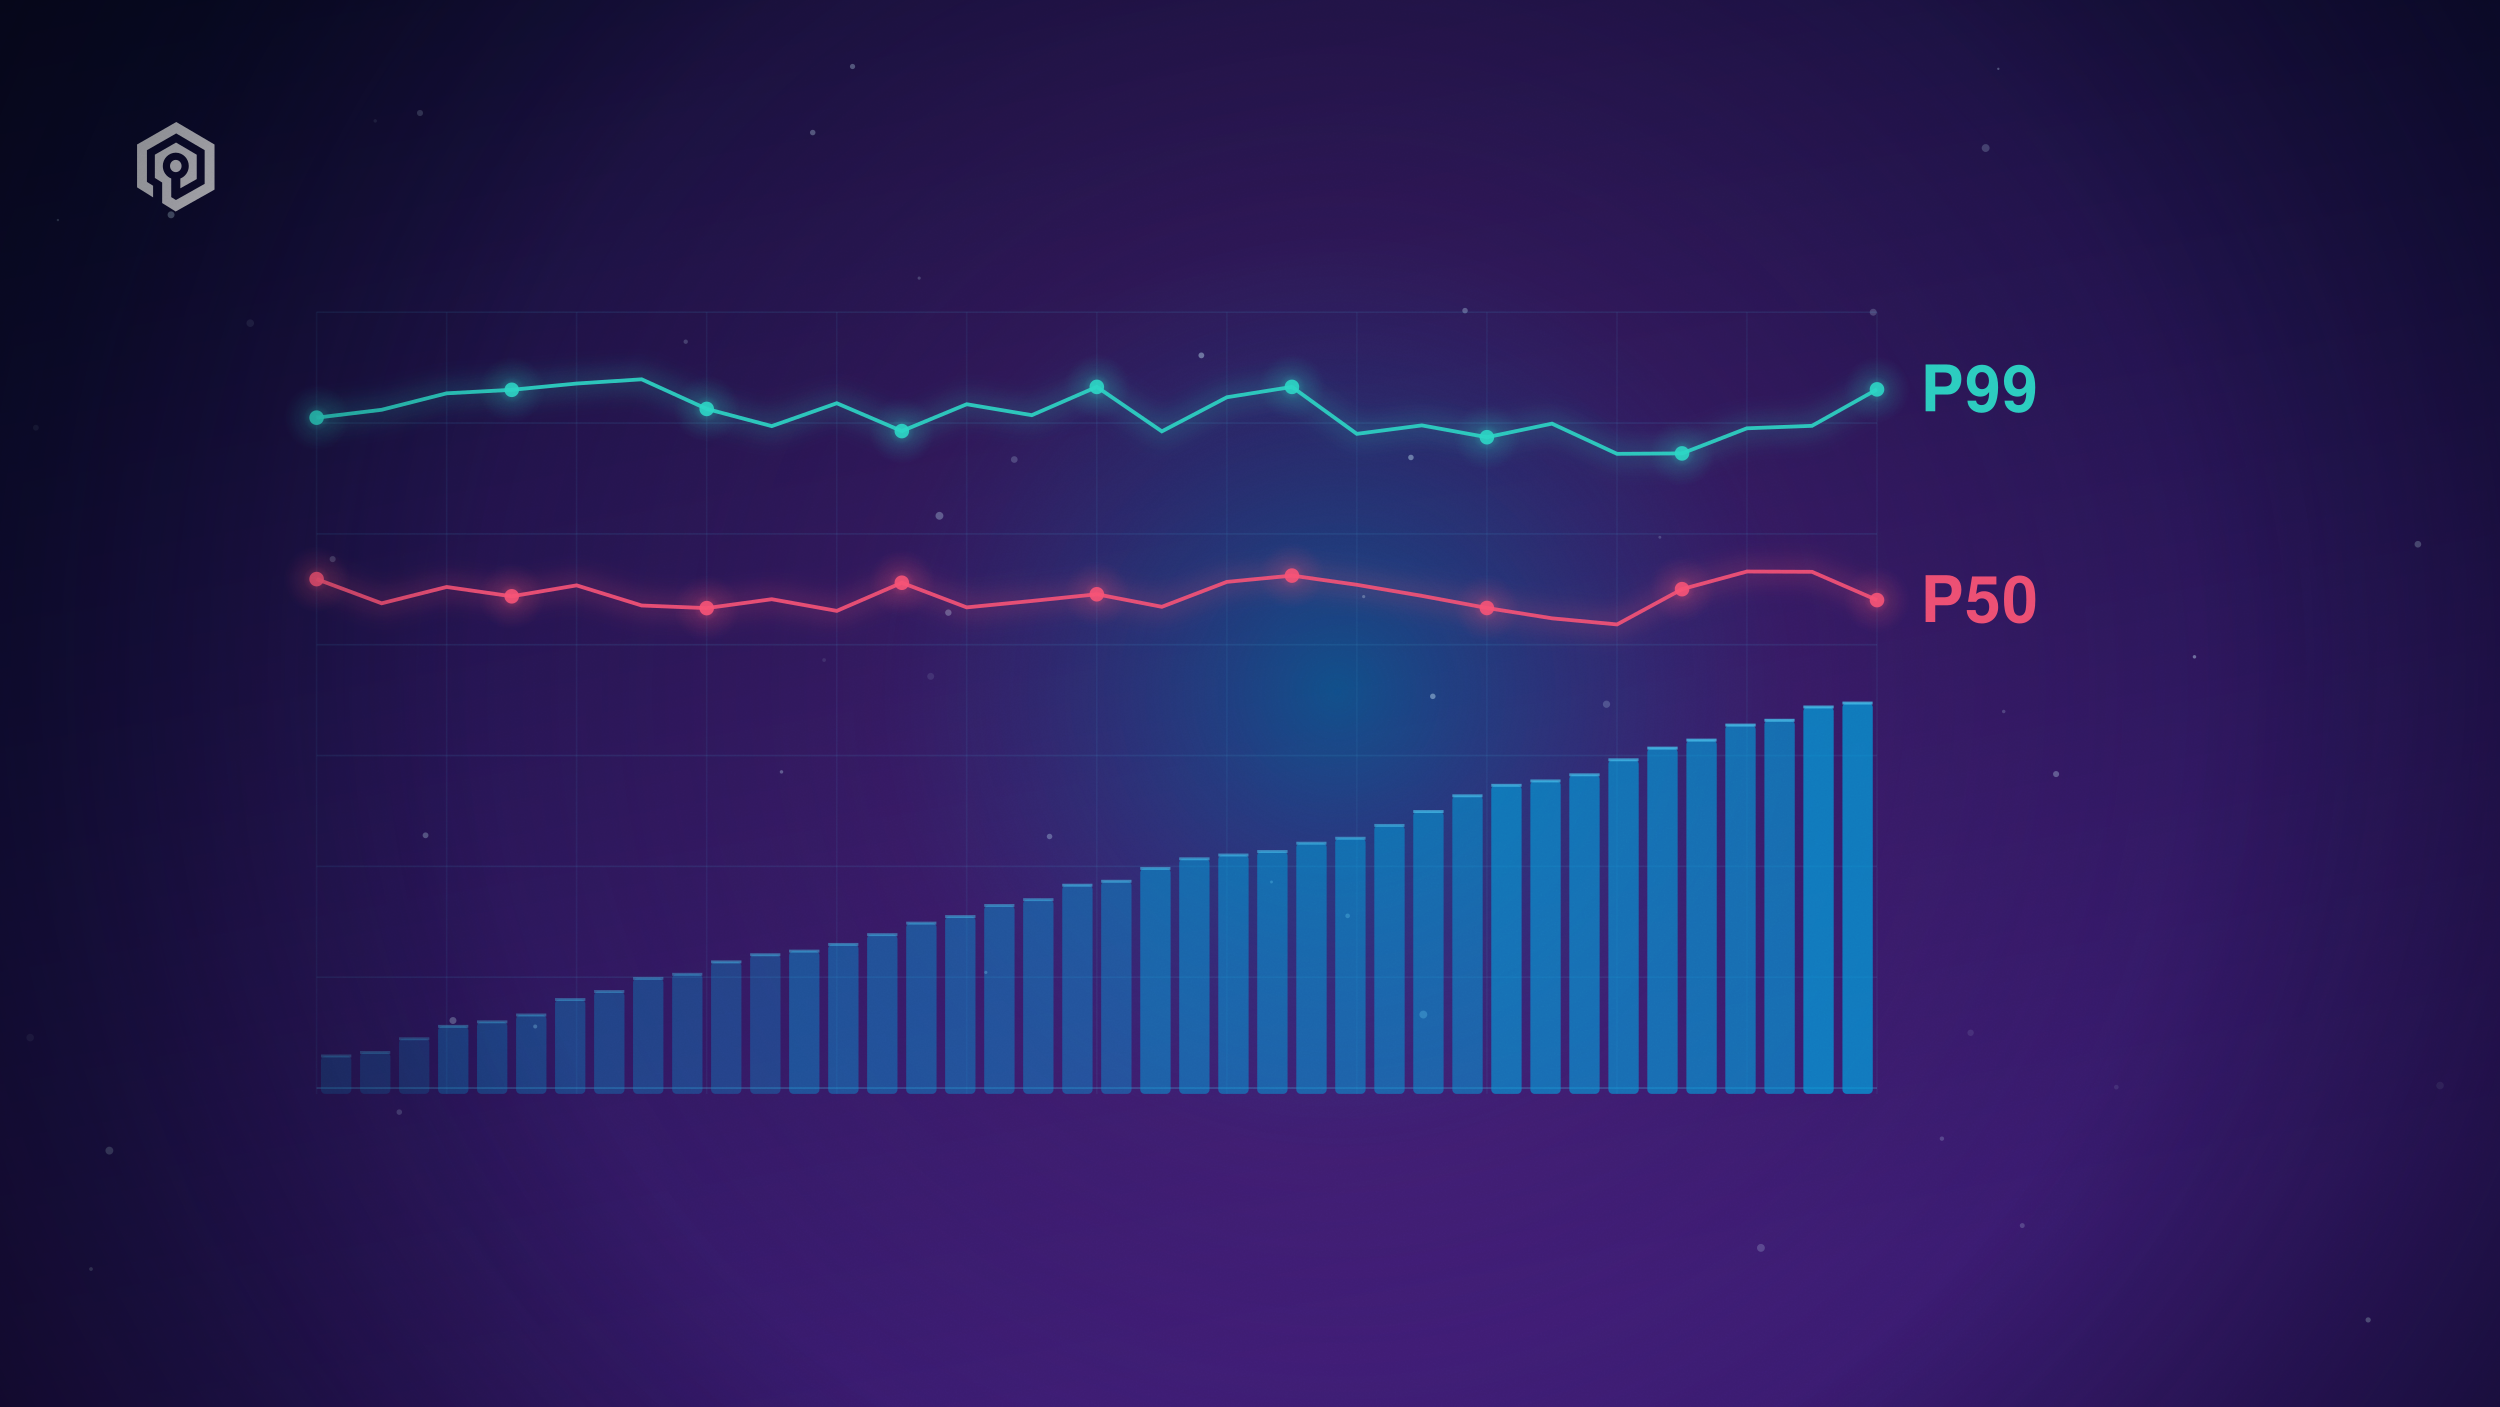
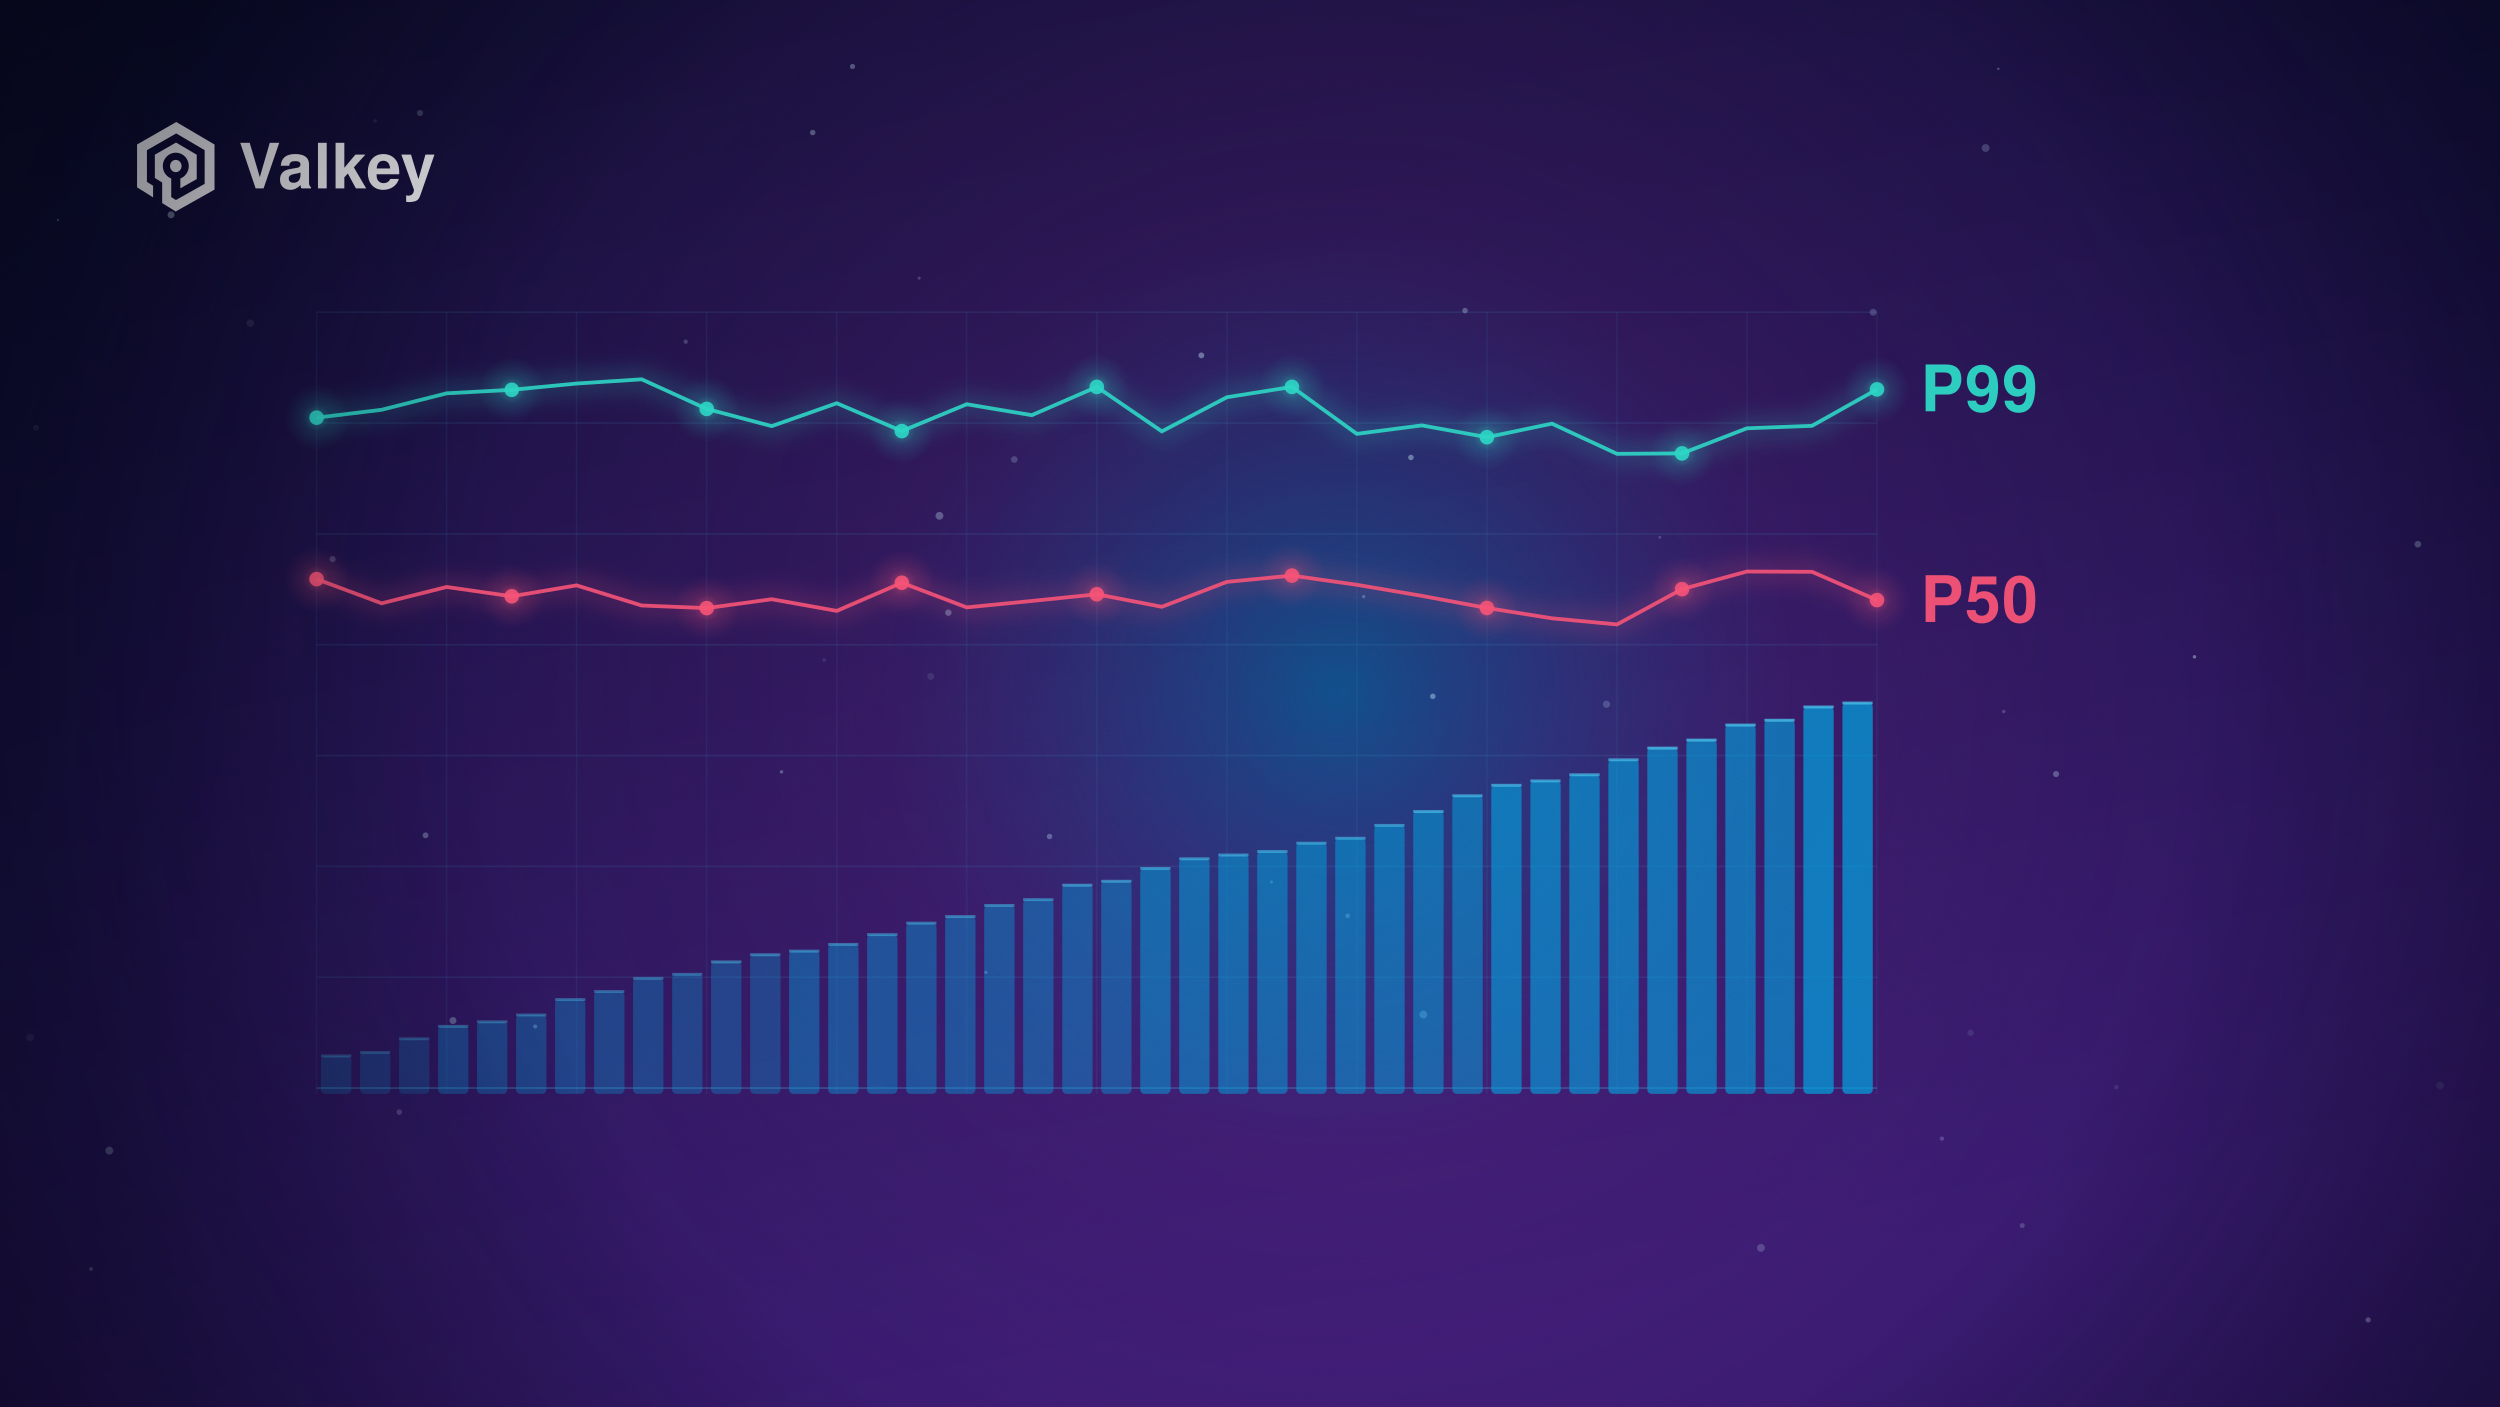
<svg xmlns="http://www.w3.org/2000/svg" width="1920" height="1080" viewBox="42.9 85.9 1714.3 964.3">
  <defs>
    <linearGradient id="sky" x1="0" y1="0" x2="0.32" y2="1">
      <stop offset="0" stop-color="#060A24" />
      <stop offset="0.48" stop-color="#171043" />
      <stop offset="1" stop-color="#301868" />
    </linearGradient>
    <radialGradient id="focus" gradientUnits="userSpaceOnUse" cx="960" cy="560" r="900">
      <stop offset="0" stop-color="#00A3E0" stop-opacity="0.42" />
      <stop offset="0.35" stop-color="#963CBD" stop-opacity="0.20" />
      <stop offset="1" stop-color="#963CBD" stop-opacity="0" />
    </radialGradient>
    <radialGradient id="vignette" gradientUnits="userSpaceOnUse" cx="960" cy="540" r="1180">
      <stop offset="0.5" stop-color="#03040F" stop-opacity="0" />
      <stop offset="1" stop-color="#03040F" stop-opacity="0.8" />
    </radialGradient>
    <radialGradient id="scrim">
      <stop offset="0" stop-color="#060A24" stop-opacity="0.72" />
      <stop offset="0.6" stop-color="#060A24" stop-opacity="0.45" />
      <stop offset="1" stop-color="#060A24" stop-opacity="0" />
    </radialGradient>
    <filter id="grain" x="0" y="0" width="100%" height="100%">
      <feTurbulence type="fractalNoise" baseFrequency="0.85" numOctaves="4" stitchTiles="stitch" />
      <feColorMatrix type="saturate" values="0" />
    </filter>
    <radialGradient id="h-cyan">
      <stop offset="0" stop-color="#46BDE9" stop-opacity="0.75" />
      <stop offset="0.4" stop-color="#46BDE9" stop-opacity="0.22" />
      <stop offset="1" stop-color="#46BDE9" stop-opacity="0" />
    </radialGradient>
    <radialGradient id="h-ice">
      <stop offset="0" stop-color="#CCF1FF" stop-opacity="0.75" />
      <stop offset="0.4" stop-color="#CCF1FF" stop-opacity="0.22" />
      <stop offset="1" stop-color="#CCF1FF" stop-opacity="0" />
    </radialGradient>
    <radialGradient id="h-mint">
      <stop offset="0" stop-color="#2CD5C4" stop-opacity="0.75" />
      <stop offset="0.4" stop-color="#2CD5C4" stop-opacity="0.22" />
      <stop offset="1" stop-color="#2CD5C4" stop-opacity="0" />
    </radialGradient>
    <radialGradient id="h-coral">
      <stop offset="0" stop-color="#F65275" stop-opacity="0.75" />
      <stop offset="0.4" stop-color="#F65275" stop-opacity="0.22" />
      <stop offset="1" stop-color="#F65275" stop-opacity="0" />
    </radialGradient>
    <radialGradient id="h-violet">
      <stop offset="0" stop-color="#963CBD" stop-opacity="0.75" />
      <stop offset="0.4" stop-color="#963CBD" stop-opacity="0.22" />
      <stop offset="1" stop-color="#963CBD" stop-opacity="0" />
    </radialGradient>
    <radialGradient id="h-gold">
      <stop offset="0" stop-color="#FFB81C" stop-opacity="0.75" />
      <stop offset="0.4" stop-color="#FFB81C" stop-opacity="0.22" />
      <stop offset="1" stop-color="#FFB81C" stop-opacity="0" />
    </radialGradient>
    <filter id="blur3" x="-70%" y="-70%" width="240%" height="240%">
      <feGaussianBlur stdDeviation="3" />
    </filter>
    <filter id="blur8" x="-70%" y="-70%" width="240%" height="240%">
      <feGaussianBlur stdDeviation="8" />
    </filter>
    <filter id="blur18" x="-70%" y="-70%" width="240%" height="240%">
      <feGaussianBlur stdDeviation="18" />
    </filter>
    <filter id="blur40" x="-70%" y="-70%" width="240%" height="240%">
      <feGaussianBlur stdDeviation="40" />
    </filter>
  </defs>
  <rect width="1920" height="1080" fill="url(#sky)" />
  <rect width="1920" height="1080" fill="url(#focus)" />
  <g>
    <circle cx="2.5" cy="777.9" r="2.4" fill="#CCF1FF" opacity="0.1" />
    <circle cx="1700.9" cy="459.1" r="2.3" fill="#CCF1FF" opacity="0.3" />
    <circle cx="1452.8" cy="616.7" r="2.1" fill="#CCF1FF" opacity="0.3" />
    <circle cx="117.9" cy="874.9" r="2.7" fill="#CCF1FF" opacity="0.3" />
    <circle cx="353.5" cy="785.7" r="2.4" fill="#CCF1FF" opacity="0.3" />
    <circle cx="105.3" cy="956.1" r="1.3" fill="#CCF1FF" opacity="0.3" />
    <circle cx="673.2" cy="276.6" r="1.1" fill="#CCF1FF" opacity="0.2" />
    <circle cx="1250.4" cy="941.6" r="2.7" fill="#CCF1FF" opacity="0.2" />
    <circle cx="1666.8" cy="991" r="1.8" fill="#CCF1FF" opacity="0.4" />
    <circle cx="627.5" cy="131.5" r="1.8" fill="#CCF1FF" opacity="0.3" />
    <circle cx="334.7" cy="658.7" r="2" fill="#CCF1FF" opacity="0.3" />
    <circle cx="1327.4" cy="300" r="2.4" fill="#CCF1FF" opacity="0.2" />
    <circle cx="1547.7" cy="536.3" r="1.2" fill="#CCF1FF" opacity="0.4" />
    <circle cx="1025.4" cy="563.4" r="1.9" fill="#CCF1FF" opacity="0.4" />
    <circle cx="1416.9" cy="573.8" r="1.2" fill="#CCF1FF" opacity="0.2" />
    <circle cx="38.8" cy="1001" r="1.5" fill="#CCF1FF" opacity="0.2" />
    <circle cx="967" cy="713.9" r="1.6" fill="#CCF1FF" opacity="0.3" />
    <circle cx="1716.1" cy="830.3" r="2.6" fill="#CCF1FF" opacity="0.1" />
    <circle cx="313" cy="46.3" r="1.1" fill="#CCF1FF" opacity="0.3" />
    <circle cx="914.8" cy="690.7" r="1" fill="#CCF1FF" opacity="0.3" />
    <circle cx="762.6" cy="659.5" r="1.9" fill="#CCF1FF" opacity="0.3" />
    <circle cx="578.8" cy="615.2" r="1.2" fill="#CCF1FF" opacity="0.3" />
    <circle cx="1404.5" cy="187.4" r="2.7" fill="#CCF1FF" opacity="0.2" />
    <circle cx="1394.2" cy="794.1" r="2.2" fill="#CCF1FF" opacity="0.1" />
    <circle cx="1402.1" cy="56.6" r="1.4" fill="#CCF1FF" opacity="0.2" />
    <circle cx="1413.2" cy="133.1" r="0.8" fill="#CCF1FF" opacity="0.3" />
    <circle cx="1279.8" cy="74.5" r="1.6" fill="#CCF1FF" opacity="0.1" />
    <circle cx="1144.5" cy="568.8" r="2.5" fill="#CCF1FF" opacity="0.2" />
    <circle cx="63.6" cy="797.4" r="2.6" fill="#CCF1FF" opacity="0.1" />
    <circle cx="1374.5" cy="866.7" r="1.5" fill="#CCF1FF" opacity="0.2" />
    <circle cx="316.7" cy="848.5" r="1.9" fill="#CCF1FF" opacity="0.2" />
    <circle cx="409.9" cy="789.8" r="1.4" fill="#CCF1FF" opacity="0.3" />
    <circle cx="1018.9" cy="781.6" r="2.7" fill="#CCF1FF" opacity="0.3" />
    <circle cx="693.2" cy="506" r="2.2" fill="#CCF1FF" opacity="0.3" />
    <circle cx="1494.1" cy="831.4" r="1.6" fill="#CCF1FF" opacity="0.1" />
    <circle cx="681.1" cy="549.7" r="2.4" fill="#CCF1FF" opacity="0.1" />
    <circle cx="1429.6" cy="926.3" r="1.7" fill="#CCF1FF" opacity="0.2" />
    <circle cx="1047.5" cy="298.9" r="1.9" fill="#CCF1FF" opacity="0.3" />
    <circle cx="978" cy="495" r="1.1" fill="#CCF1FF" opacity="0.3" />
    <circle cx="513.1" cy="320.2" r="1.5" fill="#CCF1FF" opacity="0.2" />
    <circle cx="160.2" cy="233.2" r="2.4" fill="#CCF1FF" opacity="0.4" />
    <circle cx="600.2" cy="176.8" r="1.9" fill="#CCF1FF" opacity="0.3" />
    <circle cx="866.7" cy="329.6" r="2" fill="#CCF1FF" opacity="0.4" />
    <circle cx="718.9" cy="752.7" r="1.1" fill="#CCF1FF" opacity="0.3" />
    <circle cx="67.5" cy="379.2" r="2" fill="#CCF1FF" opacity="0.1" />
    <circle cx="300.2" cy="168.8" r="1.2" fill="#CCF1FF" opacity="0.1" />
    <circle cx="271" cy="469.3" r="2.1" fill="#CCF1FF" opacity="0.2" />
    <circle cx="738.4" cy="401" r="2.3" fill="#CCF1FF" opacity="0.2" />
    <circle cx="1181.1" cy="454.3" r="1" fill="#CCF1FF" opacity="0.2" />
    <circle cx="687.1" cy="439.6" r="2.7" fill="#CCF1FF" opacity="0.3" />
    <circle cx="82.6" cy="236.8" r="0.8" fill="#CCF1FF" opacity="0.3" />
    <circle cx="608" cy="538.5" r="1.3" fill="#CCF1FF" opacity="0.1" />
    <circle cx="1010.4" cy="399.6" r="1.9" fill="#CCF1FF" opacity="0.4" />
    <circle cx="214.5" cy="307.5" r="2.6" fill="#CCF1FF" opacity="0.1" />
    <circle cx="330.9" cy="163.4" r="2.1" fill="#CCF1FF" opacity="0.2" />
  </g>
  <g>
    <line x1="260" y1="300" x2="1330" y2="300" stroke="#46BDE9" stroke-width="1.1" opacity="0.1" />
    <line x1="260" y1="376" x2="1330" y2="376" stroke="#46BDE9" stroke-width="1.1" opacity="0.1" />
    <line x1="260" y1="452" x2="1330" y2="452" stroke="#46BDE9" stroke-width="1.1" opacity="0.1" />
    <line x1="260" y1="528" x2="1330" y2="528" stroke="#46BDE9" stroke-width="1.1" opacity="0.1" />
    <line x1="260" y1="604" x2="1330" y2="604" stroke="#46BDE9" stroke-width="1.1" opacity="0.1" />
    <line x1="260" y1="680" x2="1330" y2="680" stroke="#46BDE9" stroke-width="1.1" opacity="0.1" />
    <line x1="260" y1="756" x2="1330" y2="756" stroke="#46BDE9" stroke-width="1.1" opacity="0.1" />
    <line x1="260" y1="832" x2="1330" y2="832" stroke="#46BDE9" stroke-width="1.1" opacity="0.3" />
    <line x1="260" y1="300" x2="260" y2="836" stroke="#46BDE9" stroke-width="1.1" opacity="0.07" />
    <line x1="349.2" y1="300" x2="349.2" y2="836" stroke="#46BDE9" stroke-width="1.1" opacity="0.07" />
    <line x1="438.3" y1="300" x2="438.3" y2="836" stroke="#46BDE9" stroke-width="1.1" opacity="0.07" />
    <line x1="527.5" y1="300" x2="527.5" y2="836" stroke="#46BDE9" stroke-width="1.1" opacity="0.07" />
    <line x1="616.7" y1="300" x2="616.7" y2="836" stroke="#46BDE9" stroke-width="1.1" opacity="0.07" />
    <line x1="705.8" y1="300" x2="705.8" y2="836" stroke="#46BDE9" stroke-width="1.1" opacity="0.07" />
    <line x1="795" y1="300" x2="795" y2="836" stroke="#46BDE9" stroke-width="1.1" opacity="0.07" />
    <line x1="884.2" y1="300" x2="884.2" y2="836" stroke="#46BDE9" stroke-width="1.1" opacity="0.07" />
    <line x1="973.3" y1="300" x2="973.3" y2="836" stroke="#46BDE9" stroke-width="1.1" opacity="0.07" />
    <line x1="1062.5" y1="300" x2="1062.5" y2="836" stroke="#46BDE9" stroke-width="1.1" opacity="0.07" />
    <line x1="1151.7" y1="300" x2="1151.7" y2="836" stroke="#46BDE9" stroke-width="1.1" opacity="0.07" />
    <line x1="1240.8" y1="300" x2="1240.8" y2="836" stroke="#46BDE9" stroke-width="1.1" opacity="0.07" />
    <line x1="1330" y1="300" x2="1330" y2="836" stroke="#46BDE9" stroke-width="1.1" opacity="0.07" />
  </g>
  <g>
    <rect x="263" y="810" width="20.8" height="26" rx="3" fill="#00A3E0" opacity="0.2" />
    <line x1="263" y1="810" x2="283.8" y2="810" stroke="#46BDE9" stroke-width="2" opacity="0.3" />
    <rect x="289.8" y="807.6" width="20.8" height="28.4" rx="3" fill="#00A3E0" opacity="0.2" />
    <line x1="289.8" y1="807.6" x2="310.5" y2="807.6" stroke="#46BDE9" stroke-width="2" opacity="0.3" />
    <rect x="316.5" y="798.2" width="20.8" height="37.8" rx="3" fill="#00A3E0" opacity="0.2" />
    <line x1="316.5" y1="798.2" x2="337.3" y2="798.2" stroke="#46BDE9" stroke-width="2" opacity="0.3" />
    <rect x="343.3" y="789.7" width="20.8" height="46.3" rx="3" fill="#00A3E0" opacity="0.3" />
    <line x1="343.3" y1="789.7" x2="364" y2="789.7" stroke="#46BDE9" stroke-width="2" opacity="0.4" />
    <rect x="370" y="786.6" width="20.8" height="49.4" rx="3" fill="#00A3E0" opacity="0.3" />
    <line x1="370" y1="786.6" x2="390.8" y2="786.6" stroke="#46BDE9" stroke-width="2" opacity="0.4" />
    <rect x="396.8" y="781.9" width="20.8" height="54.1" rx="3" fill="#00A3E0" opacity="0.3" />
    <line x1="396.8" y1="781.9" x2="417.5" y2="781.9" stroke="#46BDE9" stroke-width="2" opacity="0.4" />
    <rect x="423.5" y="771.3" width="20.8" height="64.7" rx="3" fill="#00A3E0" opacity="0.3" />
    <line x1="423.5" y1="771.3" x2="444.3" y2="771.3" stroke="#46BDE9" stroke-width="2" opacity="0.4" />
    <rect x="450.3" y="765.8" width="20.8" height="70.2" rx="3" fill="#00A3E0" opacity="0.3" />
    <line x1="450.3" y1="765.8" x2="471" y2="765.8" stroke="#46BDE9" stroke-width="2" opacity="0.4" />
    <rect x="477" y="756.8" width="20.8" height="79.2" rx="3" fill="#00A3E0" opacity="0.3" />
    <line x1="477" y1="756.8" x2="497.8" y2="756.8" stroke="#46BDE9" stroke-width="2" opacity="0.4" />
    <rect x="503.8" y="754" width="20.8" height="82" rx="3" fill="#00A3E0" opacity="0.3" />
    <line x1="503.8" y1="754" x2="524.5" y2="754" stroke="#46BDE9" stroke-width="2" opacity="0.4" />
    <rect x="530.5" y="745.5" width="20.8" height="90.5" rx="3" fill="#00A3E0" opacity="0.3" />
    <line x1="530.5" y1="745.5" x2="551.3" y2="745.5" stroke="#46BDE9" stroke-width="2" opacity="0.5" />
    <rect x="557.3" y="740.6" width="20.8" height="95.4" rx="3" fill="#00A3E0" opacity="0.3" />
    <line x1="557.3" y1="740.6" x2="578" y2="740.6" stroke="#46BDE9" stroke-width="2" opacity="0.5" />
    <rect x="584" y="738.1" width="20.8" height="97.9" rx="3" fill="#00A3E0" opacity="0.4" />
    <line x1="584" y1="738.1" x2="604.8" y2="738.1" stroke="#46BDE9" stroke-width="2" opacity="0.5" />
    <rect x="610.8" y="733.5" width="20.8" height="102.5" rx="3" fill="#00A3E0" opacity="0.4" />
    <line x1="610.8" y1="733.5" x2="631.5" y2="733.5" stroke="#46BDE9" stroke-width="2" opacity="0.5" />
    <rect x="637.5" y="726.8" width="20.8" height="109.2" rx="3" fill="#00A3E0" opacity="0.4" />
    <line x1="637.5" y1="726.8" x2="658.3" y2="726.8" stroke="#46BDE9" stroke-width="2" opacity="0.5" />
    <rect x="664.3" y="718.9" width="20.8" height="117.1" rx="3" fill="#00A3E0" opacity="0.4" />
    <line x1="664.3" y1="718.9" x2="685" y2="718.9" stroke="#46BDE9" stroke-width="2" opacity="0.5" />
    <rect x="691" y="714.4" width="20.8" height="121.6" rx="3" fill="#00A3E0" opacity="0.4" />
    <line x1="691" y1="714.4" x2="711.8" y2="714.4" stroke="#46BDE9" stroke-width="2" opacity="0.5" />
    <rect x="717.8" y="706.8" width="20.8" height="129.2" rx="3" fill="#00A3E0" opacity="0.4" />
    <line x1="717.8" y1="706.8" x2="738.5" y2="706.8" stroke="#46BDE9" stroke-width="2" opacity="0.5" />
    <rect x="744.5" y="702.8" width="20.8" height="133.2" rx="3" fill="#00A3E0" opacity="0.4" />
    <line x1="744.5" y1="702.8" x2="765.3" y2="702.8" stroke="#46BDE9" stroke-width="2" opacity="0.5" />
    <rect x="771.3" y="692.9" width="20.8" height="143.1" rx="3" fill="#00A3E0" opacity="0.4" />
    <line x1="771.3" y1="692.9" x2="792" y2="692.9" stroke="#46BDE9" stroke-width="2" opacity="0.6" />
    <rect x="798" y="690.2" width="20.8" height="145.8" rx="3" fill="#00A3E0" opacity="0.4" />
    <line x1="798" y1="690.2" x2="818.8" y2="690.2" stroke="#46BDE9" stroke-width="2" opacity="0.6" />
    <rect x="824.8" y="681.4" width="20.8" height="154.6" rx="3" fill="#00A3E0" opacity="0.5" />
    <line x1="824.8" y1="681.4" x2="845.5" y2="681.4" stroke="#46BDE9" stroke-width="2" opacity="0.6" />
    <rect x="851.5" y="674.8" width="20.8" height="161.2" rx="3" fill="#00A3E0" opacity="0.5" />
    <line x1="851.5" y1="674.8" x2="872.3" y2="674.8" stroke="#46BDE9" stroke-width="2" opacity="0.6" />
    <rect x="878.3" y="672.2" width="20.8" height="163.8" rx="3" fill="#00A3E0" opacity="0.5" />
    <line x1="878.3" y1="672.2" x2="899" y2="672.2" stroke="#46BDE9" stroke-width="2" opacity="0.6" />
    <rect x="905" y="669.8" width="20.8" height="166.2" rx="3" fill="#00A3E0" opacity="0.5" />
    <line x1="905" y1="669.8" x2="925.8" y2="669.8" stroke="#46BDE9" stroke-width="2" opacity="0.6" />
    <rect x="931.8" y="664.1" width="20.8" height="171.9" rx="3" fill="#00A3E0" opacity="0.5" />
    <line x1="931.8" y1="664.1" x2="952.5" y2="664.1" stroke="#46BDE9" stroke-width="2" opacity="0.6" />
    <rect x="958.5" y="660.7" width="20.8" height="175.3" rx="3" fill="#00A3E0" opacity="0.5" />
    <line x1="958.5" y1="660.7" x2="979.3" y2="660.7" stroke="#46BDE9" stroke-width="2" opacity="0.6" />
    <rect x="985.3" y="651.9" width="20.8" height="184.1" rx="3" fill="#00A3E0" opacity="0.5" />
    <line x1="985.3" y1="651.9" x2="1006" y2="651.9" stroke="#46BDE9" stroke-width="2" opacity="0.6" />
    <rect x="1012" y="642.4" width="20.8" height="193.6" rx="3" fill="#00A3E0" opacity="0.5" />
    <line x1="1012" y1="642.4" x2="1032.8" y2="642.4" stroke="#46BDE9" stroke-width="2" opacity="0.7" />
    <rect x="1038.8" y="631.6" width="20.8" height="204.4" rx="3" fill="#00A3E0" opacity="0.5" />
    <line x1="1038.8" y1="631.6" x2="1059.5" y2="631.6" stroke="#46BDE9" stroke-width="2" opacity="0.7" />
    <rect x="1065.5" y="624.4" width="20.8" height="211.6" rx="3" fill="#00A3E0" opacity="0.6" />
    <line x1="1065.5" y1="624.4" x2="1086.3" y2="624.4" stroke="#46BDE9" stroke-width="2" opacity="0.7" />
    <rect x="1092.3" y="621.4" width="20.8" height="214.6" rx="3" fill="#00A3E0" opacity="0.6" />
    <line x1="1092.3" y1="621.4" x2="1113" y2="621.4" stroke="#46BDE9" stroke-width="2" opacity="0.7" />
    <rect x="1119" y="617.2" width="20.8" height="218.8" rx="3" fill="#00A3E0" opacity="0.6" />
    <line x1="1119" y1="617.2" x2="1139.8" y2="617.2" stroke="#46BDE9" stroke-width="2" opacity="0.7" />
    <rect x="1145.8" y="606.9" width="20.8" height="229.1" rx="3" fill="#00A3E0" opacity="0.6" />
    <line x1="1145.8" y1="606.9" x2="1166.5" y2="606.9" stroke="#46BDE9" stroke-width="2" opacity="0.7" />
    <rect x="1172.5" y="598.9" width="20.8" height="237.1" rx="3" fill="#00A3E0" opacity="0.6" />
    <line x1="1172.5" y1="598.9" x2="1193.3" y2="598.9" stroke="#46BDE9" stroke-width="2" opacity="0.8" />
    <rect x="1199.3" y="593.4" width="20.8" height="242.6" rx="3" fill="#00A3E0" opacity="0.6" />
    <line x1="1199.3" y1="593.4" x2="1220" y2="593.4" stroke="#46BDE9" stroke-width="2" opacity="0.8" />
    <rect x="1226" y="583.1" width="20.8" height="252.9" rx="3" fill="#00A3E0" opacity="0.6" />
    <line x1="1226" y1="583.1" x2="1246.8" y2="583.1" stroke="#46BDE9" stroke-width="2" opacity="0.8" />
    <rect x="1252.8" y="579.8" width="20.8" height="256.2" rx="3" fill="#00A3E0" opacity="0.6" />
    <line x1="1252.8" y1="579.8" x2="1273.5" y2="579.8" stroke="#46BDE9" stroke-width="2" opacity="0.8" />
    <rect x="1279.5" y="570.7" width="20.8" height="265.3" rx="3" fill="#00A3E0" opacity="0.7" />
    <line x1="1279.5" y1="570.7" x2="1300.3" y2="570.7" stroke="#46BDE9" stroke-width="2" opacity="0.8" />
    <rect x="1306.3" y="568" width="20.8" height="268" rx="3" fill="#00A3E0" opacity="0.7" />
    <line x1="1306.3" y1="568" x2="1327" y2="568" stroke="#46BDE9" stroke-width="2" opacity="0.8" />
  </g>
  <g>
    <path d="M 260 372.3 L 304.6 366.9 L 349.2 355.6 L 393.8 353.2 L 438.3 348.9 L 482.9 346 L 527.5 366.3 L 572.1 378.1 L 616.7 362.4 L 661.3 381.5 L 705.8 363.1 L 750.4 370.6 L 795 351.2 L 839.6 381.7 L 884.2 358.3 L 928.8 351.2 L 973.3 383.4 L 1017.9 377.6 L 1062.5 385.7 L 1107.1 376.4 L 1151.7 397.1 L 1196.3 396.8 L 1240.8 379.6 L 1285.4 377.9 L 1330 352.9" fill="none" stroke="#2CD5C4" stroke-width="9" opacity="0.3" filter="url(#blur8)" />
    <path d="M 260 372.3 L 304.6 366.9 L 349.2 355.6 L 393.8 353.2 L 438.3 348.9 L 482.9 346 L 527.5 366.3 L 572.1 378.1 L 616.7 362.4 L 661.3 381.5 L 705.8 363.1 L 750.4 370.6 L 795 351.2 L 839.6 381.7 L 884.2 358.3 L 928.8 351.2 L 973.3 383.4 L 1017.9 377.6 L 1062.5 385.7 L 1107.1 376.4 L 1151.7 397.1 L 1196.3 396.8 L 1240.8 379.6 L 1285.4 377.9 L 1330 352.9" fill="none" stroke="#2CD5C4" stroke-width="2.6" opacity="0.9" />
    <circle cx="260" cy="372.3" r="22.5" fill="url(#h-mint)" opacity="0.6" />
    <circle cx="260" cy="372.3" r="5" fill="#2CD5C4" opacity="0.9" />
    <circle cx="393.8" cy="353.2" r="22.5" fill="url(#h-mint)" opacity="0.6" />
    <circle cx="393.8" cy="353.2" r="5" fill="#2CD5C4" opacity="0.9" />
    <circle cx="527.5" cy="366.3" r="22.5" fill="url(#h-mint)" opacity="0.6" />
    <circle cx="527.5" cy="366.3" r="5" fill="#2CD5C4" opacity="0.9" />
    <circle cx="661.3" cy="381.5" r="22.5" fill="url(#h-mint)" opacity="0.6" />
    <circle cx="661.3" cy="381.5" r="5" fill="#2CD5C4" opacity="0.9" />
    <circle cx="795" cy="351.2" r="22.5" fill="url(#h-mint)" opacity="0.6" />
    <circle cx="795" cy="351.2" r="5" fill="#2CD5C4" opacity="0.9" />
    <circle cx="928.8" cy="351.2" r="22.5" fill="url(#h-mint)" opacity="0.6" />
    <circle cx="928.8" cy="351.2" r="5" fill="#2CD5C4" opacity="0.9" />
    <circle cx="1062.5" cy="385.7" r="22.5" fill="url(#h-mint)" opacity="0.6" />
    <circle cx="1062.5" cy="385.7" r="5" fill="#2CD5C4" opacity="0.9" />
    <circle cx="1196.3" cy="396.8" r="22.5" fill="url(#h-mint)" opacity="0.6" />
    <circle cx="1196.3" cy="396.8" r="5" fill="#2CD5C4" opacity="0.9" />
    <circle cx="1330" cy="352.9" r="22.5" fill="url(#h-mint)" opacity="0.6" />
    <circle cx="1330" cy="352.9" r="5" fill="#2CD5C4" opacity="0.9" />
    <text x="1360" y="367.9" fill="#2CD5C4" opacity="0.95" font-family="Helvetica Neue, Helvetica, Arial, sans-serif" font-size="44" font-weight="700" letter-spacing="1">P99</text>
    <path d="M 260 483 L 304.6 499.6 L 349.2 488.4 L 393.8 494.8 L 438.3 487.3 L 482.9 501.1 L 527.5 502.9 L 572.1 496.8 L 616.7 504.8 L 661.3 485.5 L 705.8 502.4 L 750.4 498 L 795 493.4 L 839.6 502 L 884.2 484.9 L 928.8 480.6 L 973.3 486.9 L 1017.9 494.5 L 1062.5 502.8 L 1107.1 509.9 L 1151.7 514.1 L 1196.3 489.9 L 1240.8 477.8 L 1285.4 478 L 1330 497.4" fill="none" stroke="#F65275" stroke-width="9" opacity="0.3" filter="url(#blur8)" />
    <path d="M 260 483 L 304.6 499.6 L 349.2 488.4 L 393.8 494.8 L 438.3 487.3 L 482.9 501.1 L 527.5 502.9 L 572.1 496.8 L 616.7 504.8 L 661.3 485.5 L 705.8 502.4 L 750.4 498 L 795 493.4 L 839.6 502 L 884.2 484.9 L 928.8 480.6 L 973.3 486.9 L 1017.9 494.5 L 1062.5 502.8 L 1107.1 509.9 L 1151.7 514.1 L 1196.3 489.9 L 1240.8 477.8 L 1285.4 478 L 1330 497.4" fill="none" stroke="#F65275" stroke-width="2.6" opacity="0.9" />
    <circle cx="260" cy="483" r="22.5" fill="url(#h-coral)" opacity="0.6" />
    <circle cx="260" cy="483" r="5" fill="#F65275" opacity="0.9" />
    <circle cx="393.8" cy="494.8" r="22.5" fill="url(#h-coral)" opacity="0.6" />
    <circle cx="393.8" cy="494.8" r="5" fill="#F65275" opacity="0.9" />
    <circle cx="527.5" cy="502.9" r="22.5" fill="url(#h-coral)" opacity="0.6" />
    <circle cx="527.5" cy="502.9" r="5" fill="#F65275" opacity="0.9" />
    <circle cx="661.3" cy="485.5" r="22.5" fill="url(#h-coral)" opacity="0.6" />
    <circle cx="661.3" cy="485.5" r="5" fill="#F65275" opacity="0.9" />
    <circle cx="795" cy="493.4" r="22.5" fill="url(#h-coral)" opacity="0.6" />
    <circle cx="795" cy="493.4" r="5" fill="#F65275" opacity="0.9" />
    <circle cx="928.8" cy="480.6" r="22.5" fill="url(#h-coral)" opacity="0.6" />
    <circle cx="928.8" cy="480.6" r="5" fill="#F65275" opacity="0.9" />
    <circle cx="1062.5" cy="502.8" r="22.5" fill="url(#h-coral)" opacity="0.6" />
    <circle cx="1062.5" cy="502.8" r="5" fill="#F65275" opacity="0.9" />
    <circle cx="1196.3" cy="489.9" r="22.5" fill="url(#h-coral)" opacity="0.6" />
    <circle cx="1196.3" cy="489.9" r="5" fill="#F65275" opacity="0.9" />
    <circle cx="1330" cy="497.4" r="22.5" fill="url(#h-coral)" opacity="0.6" />
    <circle cx="1330" cy="497.4" r="5" fill="#F65275" opacity="0.9" />
    <text x="1360" y="512.4" fill="#F65275" opacity="0.95" font-family="Helvetica Neue, Helvetica, Arial, sans-serif" font-size="44" font-weight="700" letter-spacing="1">P50</text>
  </g>
  <g opacity="0.92">
    <g transform="translate(136 167.8) scale(0.8806)">
      <path d="M 13.482 60.695 L 0.998 52.884 L 0.998 19.503 L 31.528 2.001 L 61.318 19.532 L 61.318 54.645 L 31.055 71.689 L 20.548 65.116 L 20.548 51.041 L 20.548 49.12 L 14.852 45.556 L 14.852 27.453 L 31.346 17.997 L 47.464 27.482 L 47.464 46.451 L 34.703 53.638 L 34.703 45.999 C 38.529 44.526 41.274 40.739 41.274 36.27 C 41.274 30.511 36.713 25.884 31.158 25.884 C 25.603 25.884 21.042 30.511 21.042 36.27 C 21.042 40.739 23.787 44.526 27.612 45.999 L 27.612 60.474 L 31.261 62.756 L 53.635 50.155 L 53.635 23.925 L 31.477 10.885 L 8.681 23.954 L 8.681 48.629 L 13.482 51.633 L 13.482 60.695 Z M 31.158 31.498 C 33.672 31.498 35.66 33.664 35.66 36.27 C 35.66 38.877 33.672 41.043 31.158 41.043 C 28.644 41.043 26.656 38.877 26.656 36.27 C 26.656 33.664 28.644 31.498 31.158 31.498 Z" fill="#FFFFFF" fill-rule="evenodd" />
    </g>
+     <text x="206.6" y="215.1" fill="#FFFFFF" font-family="Helvetica Neue, Helvetica, Arial, sans-serif" font-size="42.9" font-weight="600" letter-spacing="0.5">Valkey</text>
  </g>
  <rect width="1920" height="1080" fill="url(#vignette)" />
  <rect width="1920" height="1080" filter="url(#grain)" opacity="0.055" style="mix-blend-mode:overlay" />
</svg>
